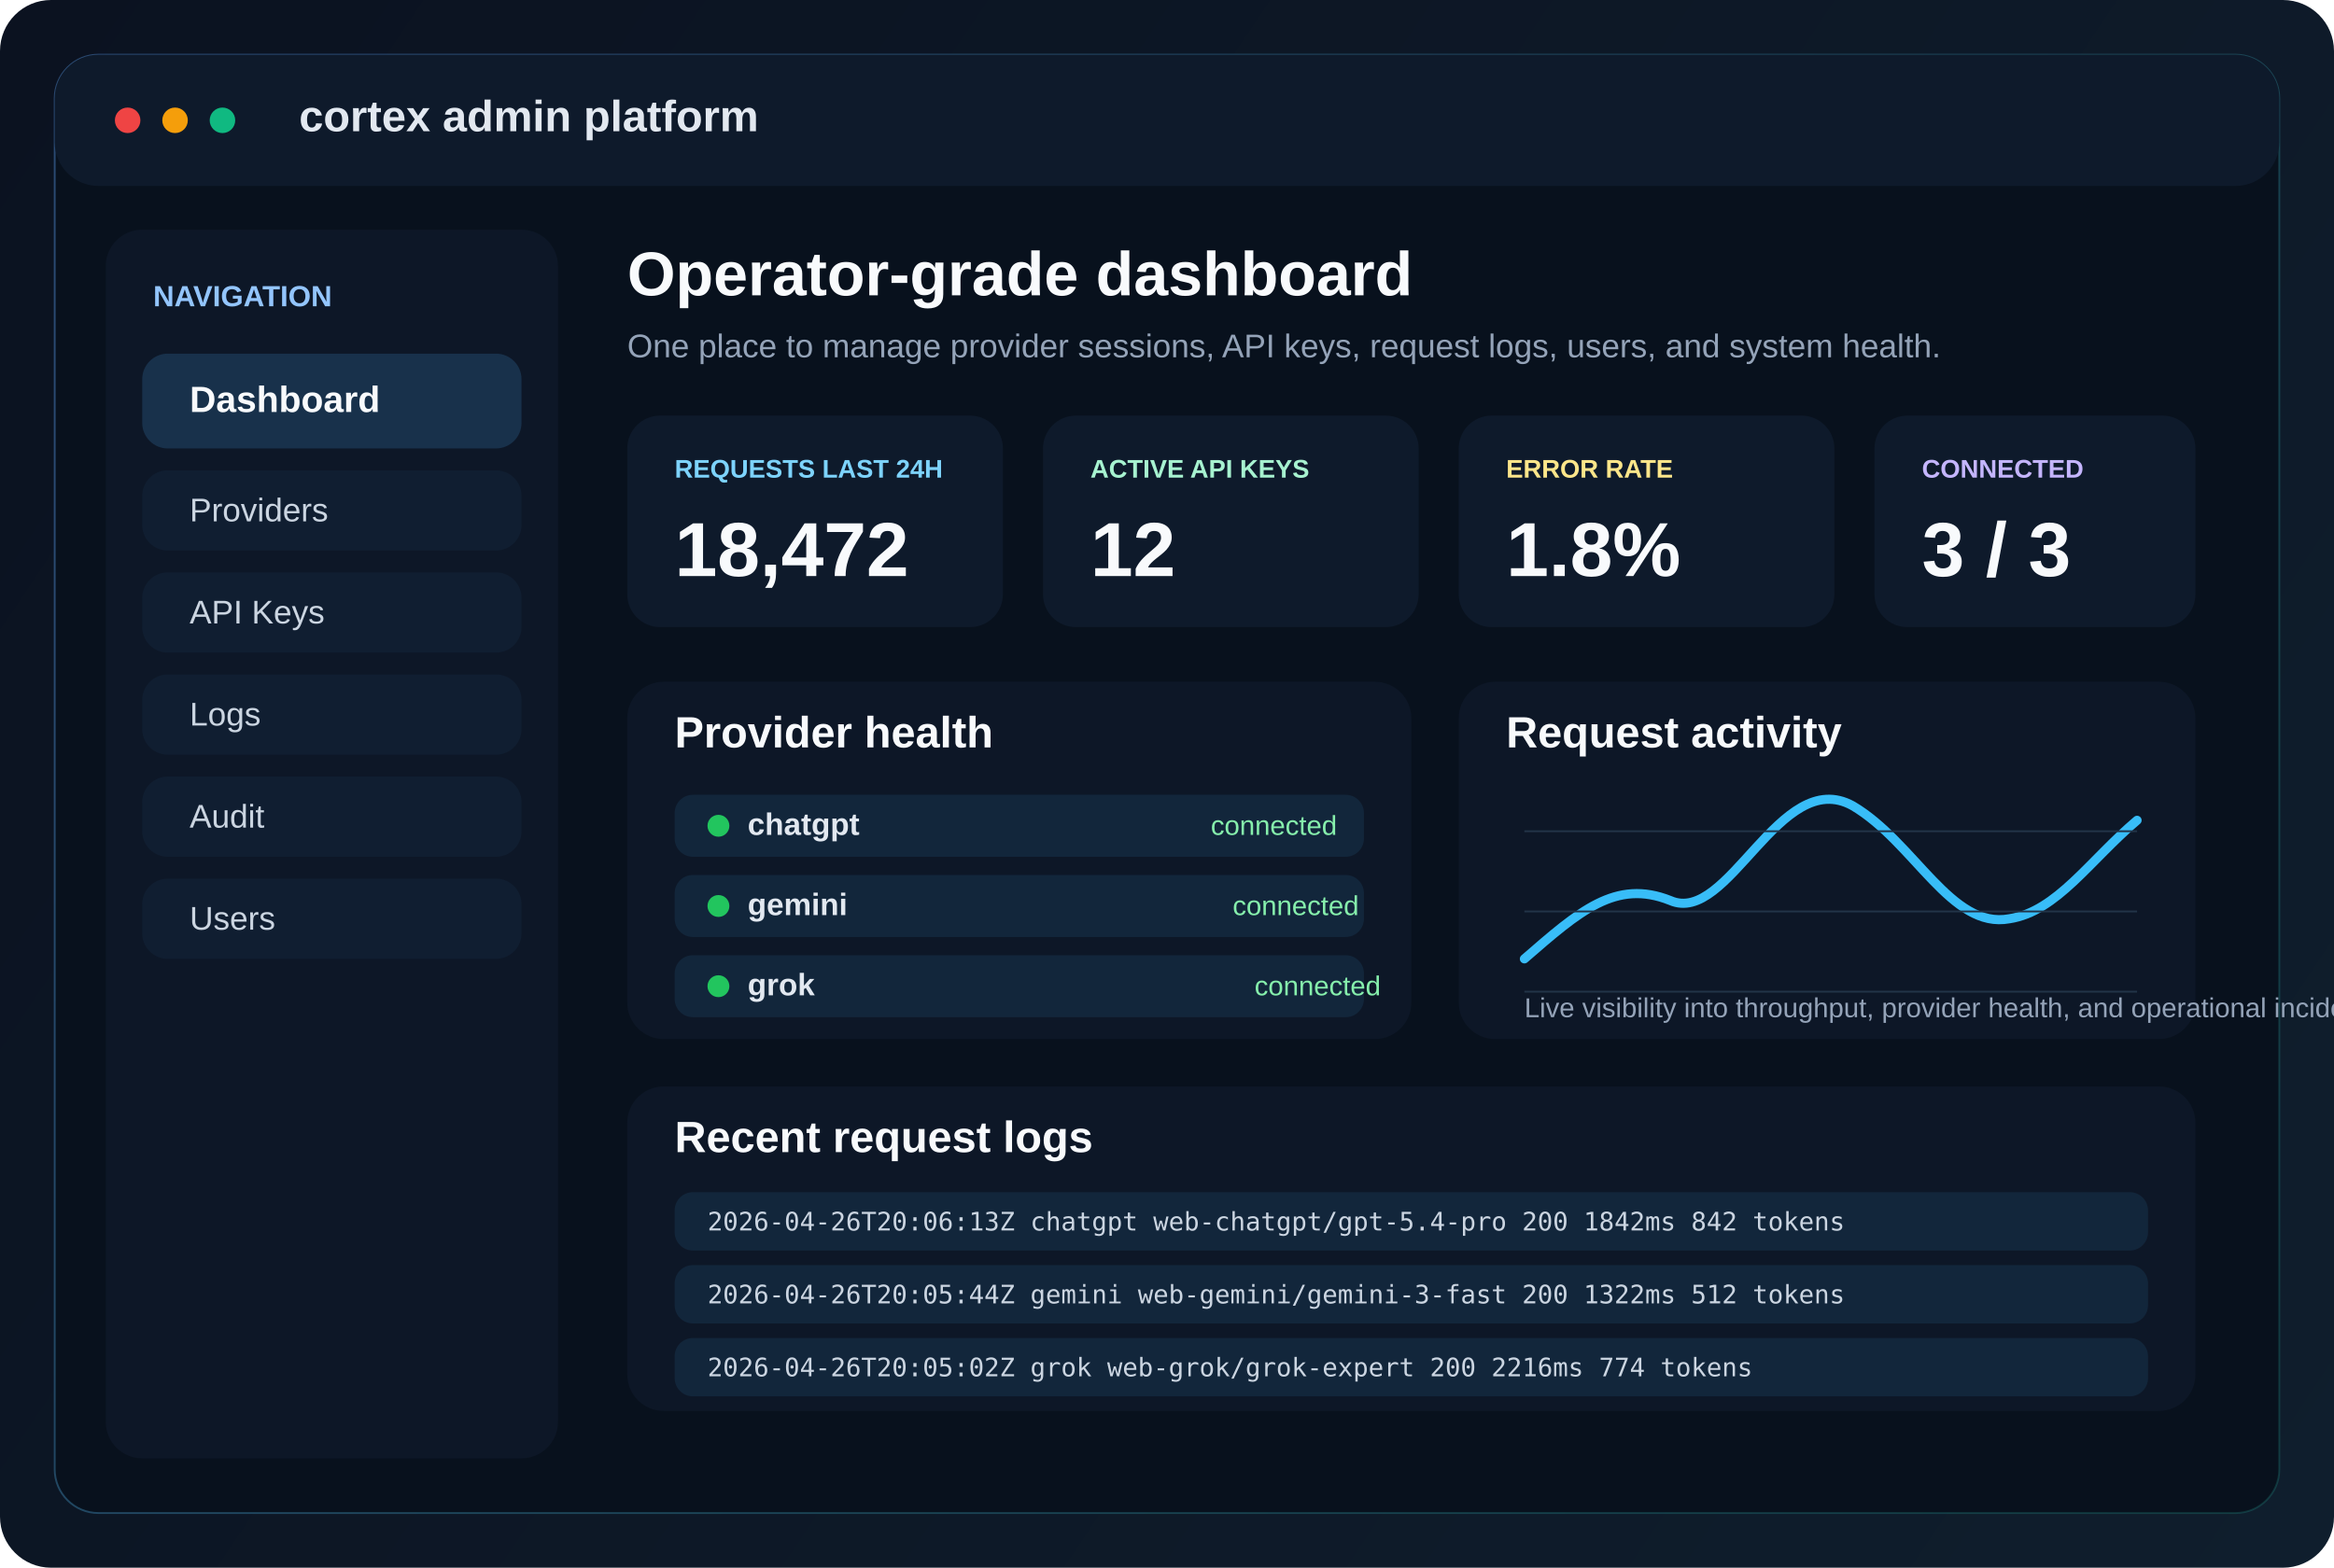
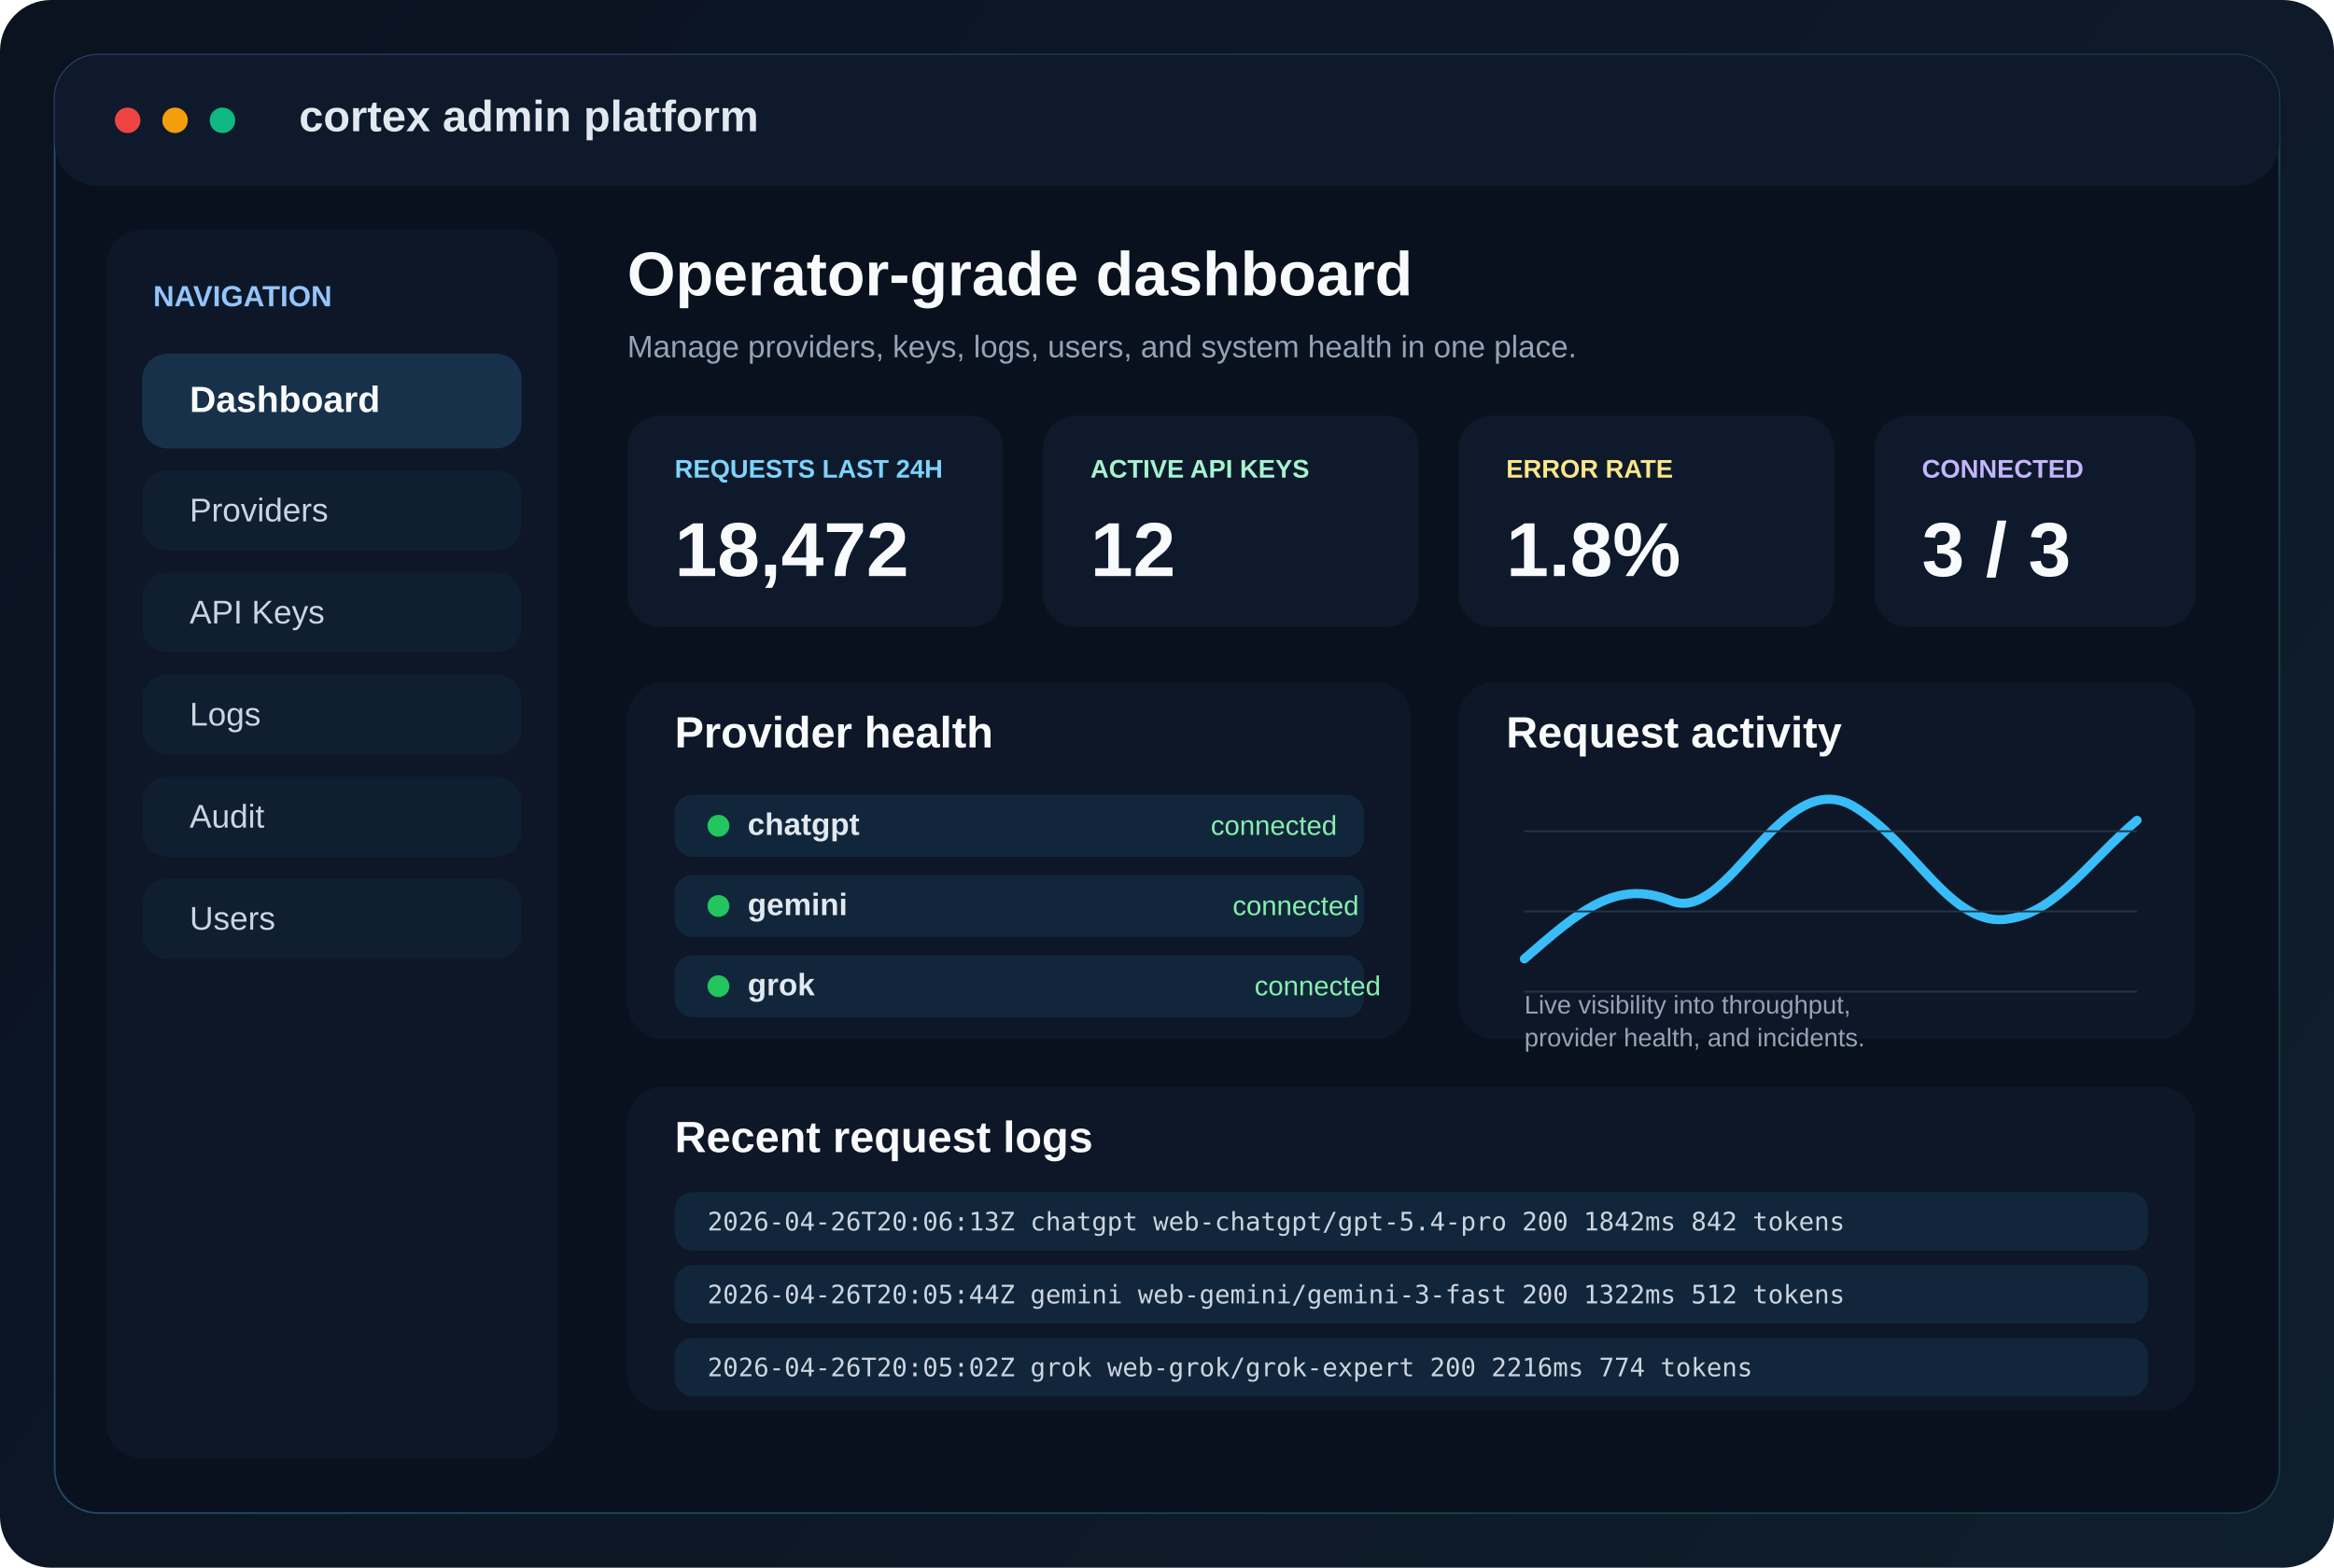
<svg xmlns="http://www.w3.org/2000/svg" width="1280" height="860" viewBox="0 0 1280 860" fill="none">
  <defs>
    <linearGradient id="bg" x1="0" y1="0" x2="1280" y2="860" gradientUnits="userSpaceOnUse">
      <stop stop-color="#0B1220" />
      <stop offset="1" stop-color="#0F1E2D" />
    </linearGradient>
    <linearGradient id="stroke" x1="240" y1="40" x2="1180" y2="820" gradientUnits="userSpaceOnUse">
      <stop stop-color="#60A5FA" stop-opacity="0.38" />
      <stop offset="1" stop-color="#2DD4BF" stop-opacity="0.18" />
    </linearGradient>
  </defs>
  <rect width="1280" height="860" rx="28" fill="url(#bg)" />
  <rect x="30" y="30" width="1220" height="800" rx="24" fill="#08111D" stroke="url(#stroke)" />
  <rect x="30" y="30" width="1220" height="72" rx="24" fill="#0E1A2B" />
  <circle cx="70" cy="66" r="7" fill="#EF4444" />
  <circle cx="96" cy="66" r="7" fill="#F59E0B" />
  <circle cx="122" cy="66" r="7" fill="#10B981" />
  <text x="164" y="72" fill="#E2E8F0" font-family="Segoe UI, Arial, sans-serif" font-size="24" font-weight="700">cortex admin platform</text>
  <rect x="58" y="126" width="248" height="674" rx="20" fill="#0D1727" />
  <text x="84" y="168" fill="#93C5FD" font-family="Segoe UI, Arial, sans-serif" font-size="16" font-weight="700">NAVIGATION</text>
  <rect x="78" y="194" width="208" height="52" rx="14" fill="#18314B" />
  <text x="104" y="226" fill="#F8FAFC" font-family="Segoe UI, Arial, sans-serif" font-size="20" font-weight="700">Dashboard</text>
  <rect x="78" y="258" width="208" height="44" rx="14" fill="#101E31" />
  <text x="104" y="286" fill="#CBD5E1" font-family="Segoe UI, Arial, sans-serif" font-size="18">Providers</text>
  <rect x="78" y="314" width="208" height="44" rx="14" fill="#101E31" />
  <text x="104" y="342" fill="#CBD5E1" font-family="Segoe UI, Arial, sans-serif" font-size="18">API Keys</text>
  <rect x="78" y="370" width="208" height="44" rx="14" fill="#101E31" />
  <text x="104" y="398" fill="#CBD5E1" font-family="Segoe UI, Arial, sans-serif" font-size="18">Logs</text>
  <rect x="78" y="426" width="208" height="44" rx="14" fill="#101E31" />
  <text x="104" y="454" fill="#CBD5E1" font-family="Segoe UI, Arial, sans-serif" font-size="18">Audit</text>
  <rect x="78" y="482" width="208" height="44" rx="14" fill="#101E31" />
  <text x="104" y="510" fill="#CBD5E1" font-family="Segoe UI, Arial, sans-serif" font-size="18">Users</text>
  <text x="344" y="162" fill="#F8FAFC" font-family="Segoe UI, Arial, sans-serif" font-size="34" font-weight="800">Operator-grade dashboard</text>
-   <text x="344" y="196" fill="#94A3B8" font-family="Segoe UI, Arial, sans-serif" font-size="18">One place to manage provider sessions, API keys, request logs, users, and system health.</text>
+   <text x="344" y="196" fill="#94A3B8" font-family="Segoe UI, Arial, sans-serif" font-size="17">Manage providers, keys, logs, users, and system health in one place.</text>
  <rect x="344" y="228" width="206" height="116" rx="18" fill="#0E1A2B" />
  <text x="370" y="262" fill="#7DD3FC" font-family="Segoe UI, Arial, sans-serif" font-size="14" font-weight="700">REQUESTS LAST 24H</text>
  <text x="370" y="316" fill="#F8FAFC" font-family="Segoe UI, Arial, sans-serif" font-size="42" font-weight="800">18,472</text>
  <rect x="572" y="228" width="206" height="116" rx="18" fill="#0E1A2B" />
  <text x="598" y="262" fill="#A7F3D0" font-family="Segoe UI, Arial, sans-serif" font-size="14" font-weight="700">ACTIVE API KEYS</text>
  <text x="598" y="316" fill="#F8FAFC" font-family="Segoe UI, Arial, sans-serif" font-size="42" font-weight="800">12</text>
  <rect x="800" y="228" width="206" height="116" rx="18" fill="#0E1A2B" />
  <text x="826" y="262" fill="#FDE68A" font-family="Segoe UI, Arial, sans-serif" font-size="14" font-weight="700">ERROR RATE</text>
  <text x="826" y="316" fill="#F8FAFC" font-family="Segoe UI, Arial, sans-serif" font-size="42" font-weight="800">1.8%</text>
  <rect x="1028" y="228" width="176" height="116" rx="18" fill="#0E1A2B" />
  <text x="1054" y="262" fill="#C4B5FD" font-family="Segoe UI, Arial, sans-serif" font-size="14" font-weight="700">CONNECTED</text>
  <text x="1054" y="316" fill="#F8FAFC" font-family="Segoe UI, Arial, sans-serif" font-size="42" font-weight="800">3 / 3</text>
  <rect x="344" y="374" width="430" height="196" rx="20" fill="#0D1727" />
  <text x="370" y="410" fill="#F8FAFC" font-family="Segoe UI, Arial, sans-serif" font-size="24" font-weight="700">Provider health</text>
  <rect x="370" y="436" width="378" height="34" rx="10" fill="#12263B" />
  <circle cx="394" cy="453" r="6" fill="#22C55E" />
  <text x="410" y="458" fill="#E2E8F0" font-family="Segoe UI, Arial, sans-serif" font-size="17" font-weight="700">chatgpt</text>
  <text x="664" y="458" fill="#86EFAC" font-family="Segoe UI, Arial, sans-serif" font-size="15">connected</text>
  <rect x="370" y="480" width="378" height="34" rx="10" fill="#12263B" />
  <circle cx="394" cy="497" r="6" fill="#22C55E" />
  <text x="410" y="502" fill="#E2E8F0" font-family="Segoe UI, Arial, sans-serif" font-size="17" font-weight="700">gemini</text>
  <text x="676" y="502" fill="#86EFAC" font-family="Segoe UI, Arial, sans-serif" font-size="15">connected</text>
  <rect x="370" y="524" width="378" height="34" rx="10" fill="#12263B" />
  <circle cx="394" cy="541" r="6" fill="#22C55E" />
  <text x="410" y="546" fill="#E2E8F0" font-family="Segoe UI, Arial, sans-serif" font-size="17" font-weight="700">grok</text>
  <text x="688" y="546" fill="#86EFAC" font-family="Segoe UI, Arial, sans-serif" font-size="15">connected</text>
  <rect x="800" y="374" width="404" height="196" rx="20" fill="#0D1727" />
  <text x="826" y="410" fill="#F8FAFC" font-family="Segoe UI, Arial, sans-serif" font-size="24" font-weight="700">Request activity</text>
  <path d="M836 526C866 500 886 482 916 494C948 508 976 420 1016 442C1050 462 1070 510 1102 504C1128 500 1146 472 1172 450" stroke="#38BDF8" stroke-width="5" stroke-linecap="round" />
  <path d="M836 544H1172" stroke="#223448" />
  <path d="M836 500H1172" stroke="#223448" />
  <path d="M836 456H1172" stroke="#223448" />
-   <text x="836" y="558" fill="#94A3B8" font-family="Segoe UI, Arial, sans-serif" font-size="15">Live visibility into throughput, provider health, and operational incidents.</text>
+   <text x="836" y="556" fill="#94A3B8" font-family="Segoe UI, Arial, sans-serif" font-size="14">
+     <tspan x="836" dy="0">Live visibility into throughput,</tspan>
+     <tspan x="836" dy="18">provider health, and incidents.</tspan>
+   </text>
  <rect x="344" y="596" width="860" height="178" rx="20" fill="#0D1727" />
  <text x="370" y="632" fill="#F8FAFC" font-family="Segoe UI, Arial, sans-serif" font-size="24" font-weight="700">Recent request logs</text>
  <rect x="370" y="654" width="808" height="32" rx="10" fill="#12263B" />
  <text x="388" y="675" fill="#CBD5E1" font-family="Consolas, monospace" font-size="14">2026-04-26T20:06:13Z  chatgpt  web-chatgpt/gpt-5.4-pro  200  1842ms  842 tokens</text>
  <rect x="370" y="694" width="808" height="32" rx="10" fill="#12263B" />
  <text x="388" y="715" fill="#CBD5E1" font-family="Consolas, monospace" font-size="14">2026-04-26T20:05:44Z  gemini   web-gemini/gemini-3-fast   200  1322ms  512 tokens</text>
  <rect x="370" y="734" width="808" height="32" rx="10" fill="#12263B" />
  <text x="388" y="755" fill="#CBD5E1" font-family="Consolas, monospace" font-size="14">2026-04-26T20:05:02Z  grok     web-grok/grok-expert       200  2216ms  774 tokens</text>
</svg>
